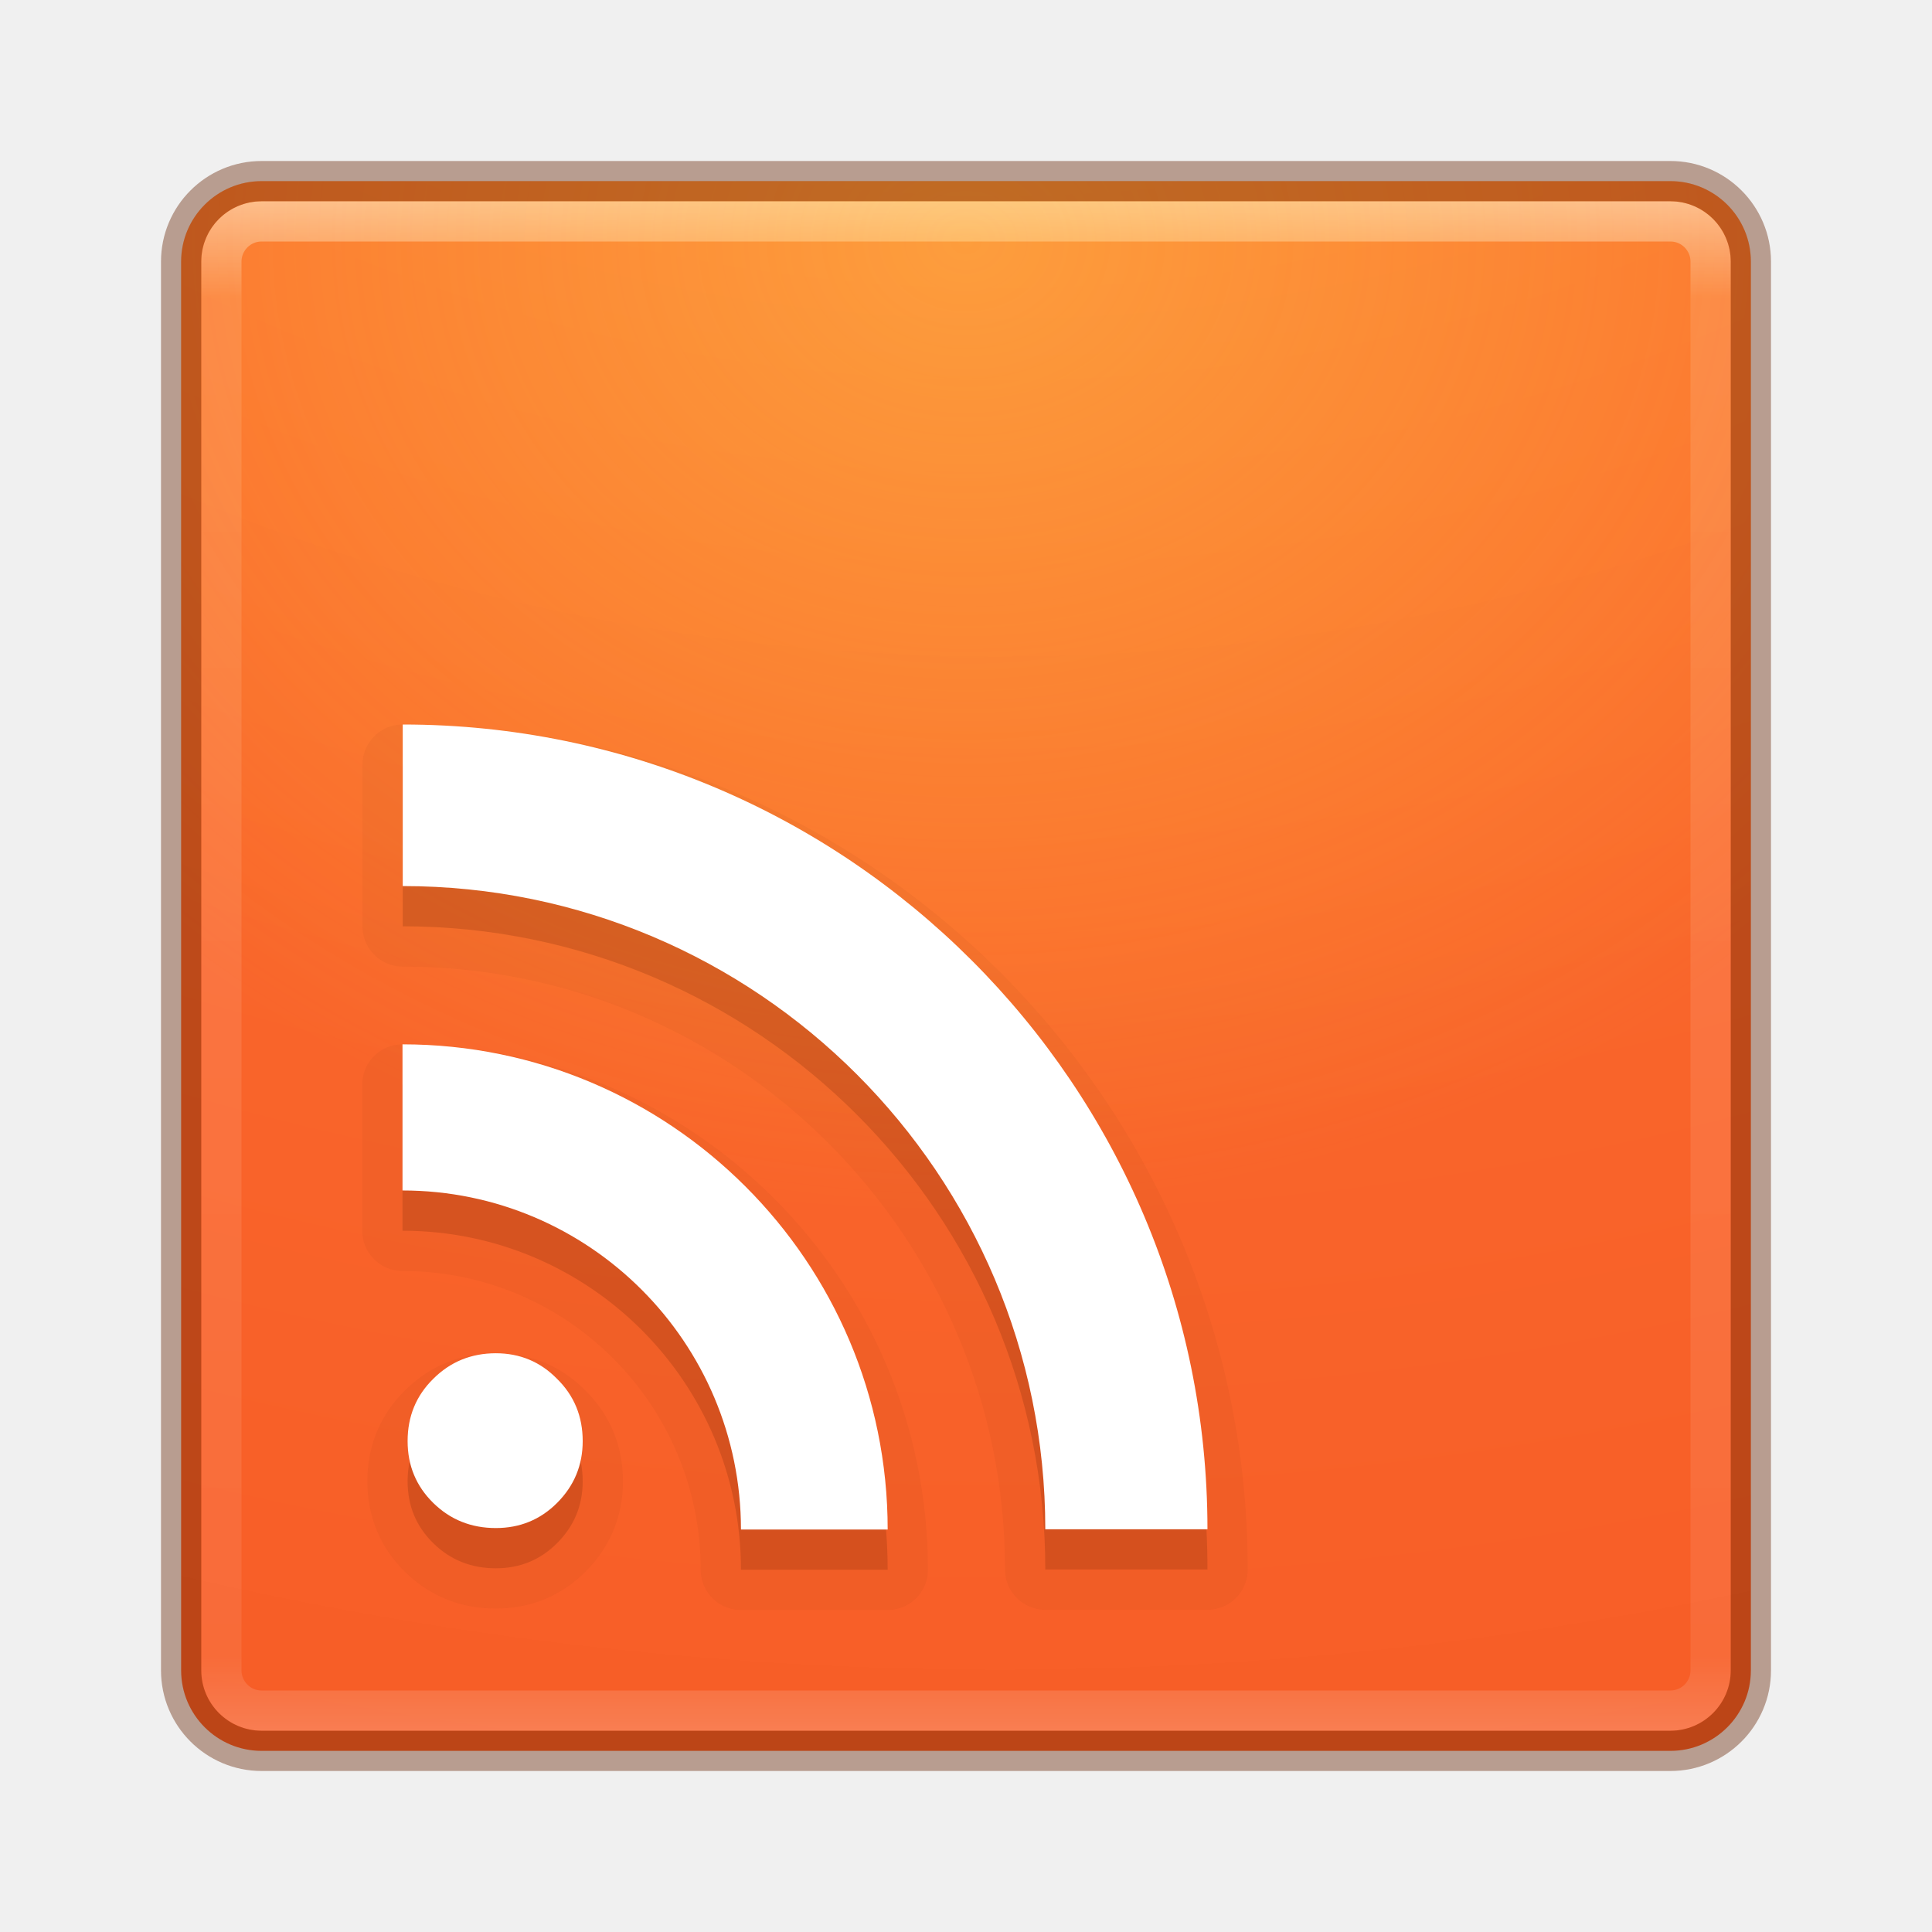
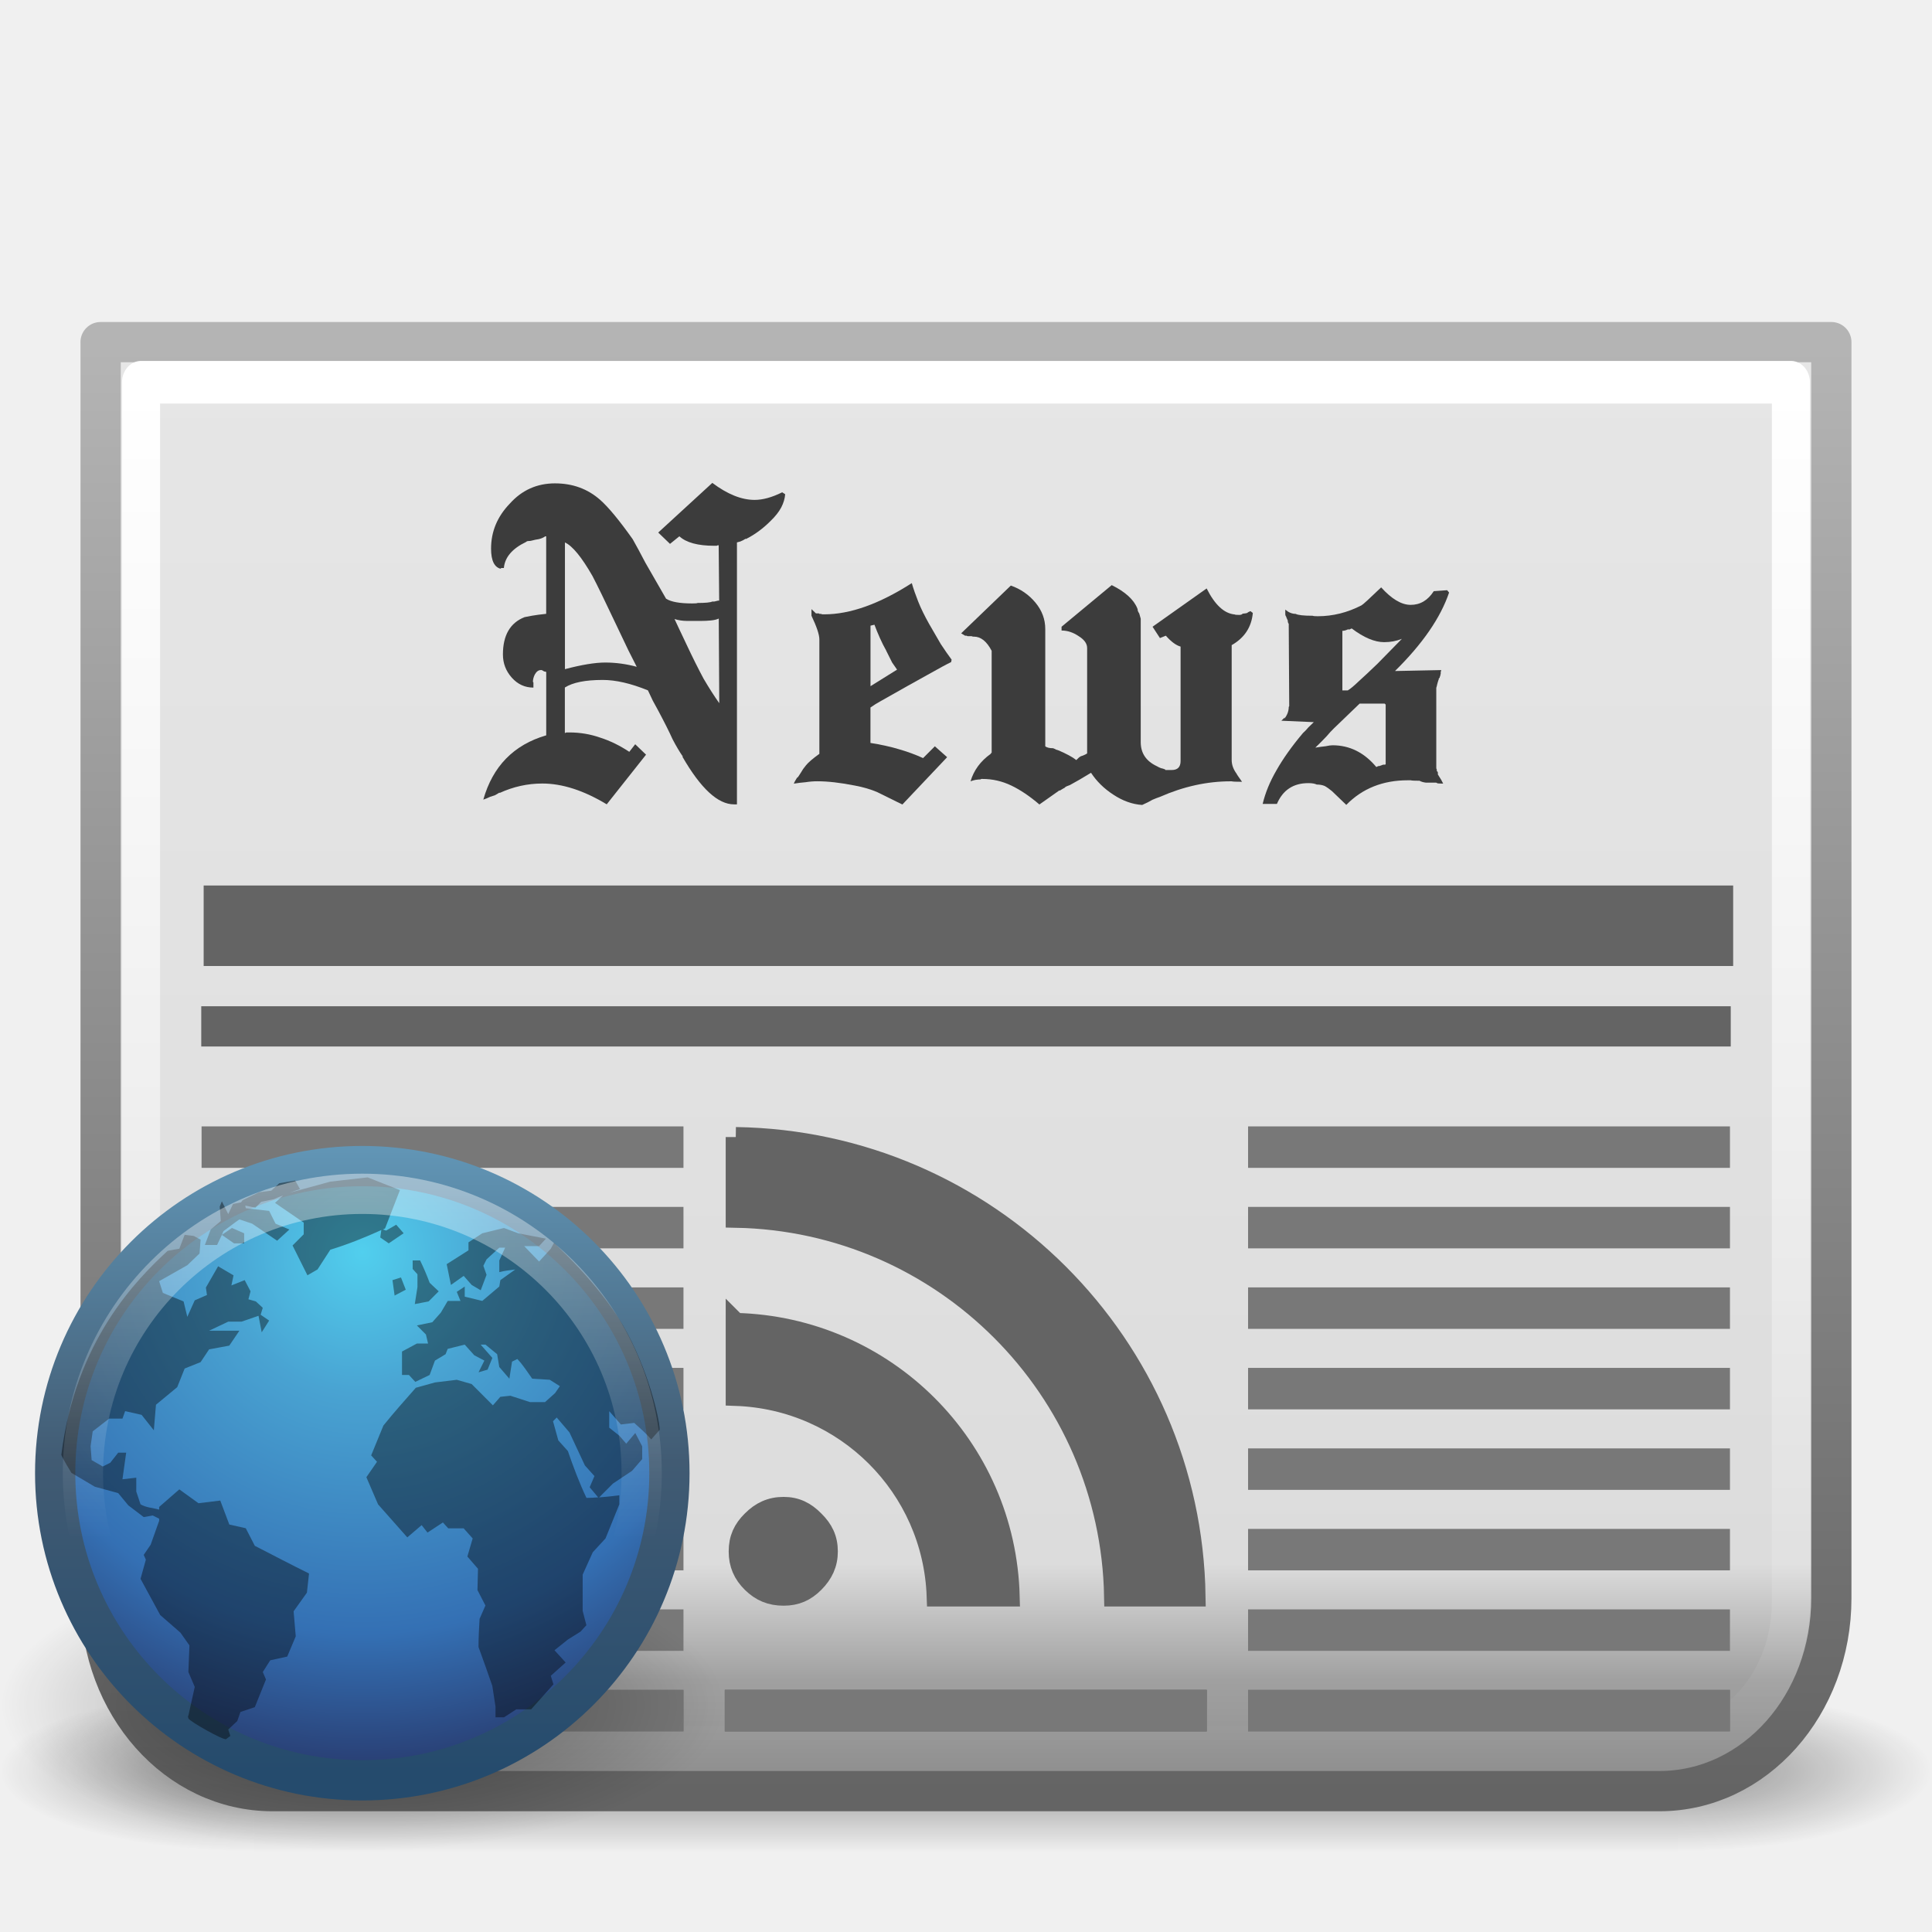
- <svg xmlns="http://www.w3.org/2000/svg" xmlns:xlink="http://www.w3.org/1999/xlink" version="1.1" width="48" height="48" id="svg6649">
-   <defs id="defs6651">
-     <linearGradient x1="167.983" y1="8.508" x2="167.983" y2="54.78" id="linearGradient5414" xlink:href="#linearGradient5803" gradientUnits="userSpaceOnUse" gradientTransform="matrix(0.710907,0,0,0.710907,-91.33499,2.139763)" />
-     <linearGradient id="linearGradient5803">
-       <stop id="stop5805" style="stop-color:#fff5ef;stop-opacity:1" offset="0" />
-       <stop id="stop5807" style="stop-color:#fef8dd;stop-opacity:1" offset="1" />
+ <svg xmlns="http://www.w3.org/2000/svg" xmlns:xlink="http://www.w3.org/1999/xlink" height="48" width="48" version="1.1">
+   <defs>
+     <radialGradient id="c" gradientUnits="userSpaceOnUse" cy="4.625" cx="62.625" gradientTransform="matrix(1 0 0 .34118 0 3.0471)" r="10.625">
+       <stop offset="0" />
+       <stop stop-opacity="0" offset="1" />
+     </radialGradient>
+     <radialGradient id="b" gradientUnits="userSpaceOnUse" cy="-8.726" cx="61.24" gradientTransform="matrix(0 3.5234 -3.5234 0 -6.744 -205.8)" r="9.755">
+       <stop stop-color="#51cfee" offset="0" />
+       <stop stop-color="#49a3d2" offset=".262" />
+       <stop stop-color="#3470b4" offset=".705" />
+       <stop stop-color="#273567" offset="1" />
+     </radialGradient>
+     <linearGradient id="g" y2="2.689" gradientUnits="userSpaceOnUse" x2="20" gradientTransform="matrix(.98001 0 0 .97999 .08994 .87036)" y1="43" x1="20">
+       <stop stop-color="#254b6d" offset="0" />
+       <stop stop-color="#415b73" offset=".5" />
+       <stop stop-color="#6195b5" offset="1" />
    </linearGradient>
-     <linearGradient x1="24" y1="5" x2="24" y2="43" id="linearGradient3058" xlink:href="#linearGradient3924-1" gradientUnits="userSpaceOnUse" gradientTransform="translate(4e-6,1.000006)" />
-     <linearGradient id="linearGradient3924-1">
-       <stop id="stop3926-3" style="stop-color:#ffffff;stop-opacity:1" offset="0" />
-       <stop id="stop3928-91" style="stop-color:#ffffff;stop-opacity:0.235" offset="0.063" />
-       <stop id="stop3930-6" style="stop-color:#ffffff;stop-opacity:0.157" offset="0.951" />
-       <stop id="stop3932-6" style="stop-color:#ffffff;stop-opacity:0.392" offset="1" />
+     <linearGradient id="f" y2="-1.462" gradientUnits="userSpaceOnUse" x2="62.2" gradientTransform="matrix(2.0283 0 0 2.0283 -102.16 31.121)" y1="-12.489" x1="62.2">
+       <stop stop-color="#fff" offset="0" />
+       <stop stop-color="#fff" stop-opacity="0" offset="1" />
    </linearGradient>
-     <radialGradient cx="6.73" cy="9.957" r="12.672" fx="6.2" fy="9.957" id="radialGradient5521-1" xlink:href="#linearGradient4644-104-3-3-6-2-0" gradientUnits="userSpaceOnUse" gradientTransform="matrix(0,9.497552,-11.65996,0,140.9306,-79.16098)" />
-     <linearGradient id="linearGradient2867-449-88-871-390-598-476-591-434-148-57-177-8-3-3-6-4-8-8-8">
-       <stop id="stop3750-1-0-7-6-6-1-3-9" style="stop-color:#ffcd7d;stop-opacity:1" offset="0" />
-       <stop id="stop3752-3-7-4-0-32-8-923-0" style="stop-color:#fc8f36;stop-opacity:1" offset="0.262" />
-       <stop id="stop3754-1-8-5-2-7-6-7-1" style="stop-color:#e23a0e;stop-opacity:1" offset="0.705" />
-       <stop id="stop3756-1-6-2-6-6-1-96-6" style="stop-color:#ac441f;stop-opacity:1" offset="1" />
+     <linearGradient id="i" y2="47.533" gradientUnits="userSpaceOnUse" x2="157.8" y1="20.111" x1="157.8">
+       <stop stop-color="#fff" offset="0" />
+       <stop stop-color="#fff" stop-opacity="0" offset="1" />
    </linearGradient>
-     <radialGradient cx="4.993" cy="43.5" r="2.5" fx="4.993" fy="43.5" id="radialGradient3013" xlink:href="#linearGradient3688-166-749" gradientUnits="userSpaceOnUse" gradientTransform="matrix(2.003784,0,0,1.4,27.98813,-17.4)" />
-     <linearGradient id="linearGradient3688-166-749">
-       <stop id="stop2883" style="stop-color:#181818;stop-opacity:1" offset="0" />
-       <stop id="stop2885" style="stop-color:#181818;stop-opacity:0" offset="1" />
+     <linearGradient id="j" y2="19.244" gradientUnits="userSpaceOnUse" x2="158.91" gradientTransform="matrix(1.1026 0 0 1.2268 117.22 299.07)" y1="48.432" x1="158.91">
+       <stop stop-color="#8c8c8c" offset="0" />
+       <stop stop-color="#969696" offset=".031" />
+       <stop stop-color="#a0a0a0" offset=".074" />
+       <stop stop-color="#dcdcdc" offset=".155" />
+       <stop stop-color="#e1e1e1" offset=".5" />
+       <stop stop-color="#e6e6e6" offset="1" />
    </linearGradient>
-     <radialGradient cx="4.993" cy="43.5" r="2.5" fx="4.993" fy="43.5" id="radialGradient3015" xlink:href="#linearGradient3688-464-309" gradientUnits="userSpaceOnUse" gradientTransform="matrix(2.003784,0,0,1.4,-20.01187,-104.4)" />
-     <linearGradient id="linearGradient3688-464-309">
-       <stop id="stop2889" style="stop-color:#181818;stop-opacity:1" offset="0" />
-       <stop id="stop2891" style="stop-color:#181818;stop-opacity:0" offset="1" />
+     <linearGradient id="h" y2="12.644" gradientUnits="userSpaceOnUse" x2="153.68" gradientTransform="translate(133.43 310.08)" y1="48.531" x1="153.68">
+       <stop stop-color="#646464" offset="0" />
+       <stop stop-color="#b4b4b4" offset="1" />
    </linearGradient>
-     <linearGradient id="linearGradient3702-501-757">
-       <stop id="stop2895" style="stop-color:#181818;stop-opacity:0" offset="0" />
-       <stop id="stop2897" style="stop-color:#181818;stop-opacity:1" offset="0.5" />
-       <stop id="stop2899" style="stop-color:#181818;stop-opacity:0" offset="1" />
+     <radialGradient id="e" xlink:href="#a" gradientUnits="userSpaceOnUse" cy="43.5" cx="4.993" gradientTransform="matrix(2.0038 0 0 1.4 27.988 -17.4)" r="2.5" />
+     <linearGradient id="a">
+       <stop offset="0" />
+       <stop stop-opacity="0" offset="1" />
    </linearGradient>
-     <linearGradient x1="25.058" y1="47.028" x2="25.058" y2="39.999" id="linearGradient6647" xlink:href="#linearGradient3702-501-757" gradientUnits="userSpaceOnUse" />
-     <linearGradient x1="302.857" y1="366.648" x2="302.857" y2="609.505" id="linearGradient4286" xlink:href="#linearGradient5048" gradientUnits="userSpaceOnUse" gradientTransform="matrix(0.06732488,0,0,0.01470022,-0.3411391,37.04015)" />
-     <linearGradient id="linearGradient5048">
-       <stop id="stop5050" style="stop-color:#000000;stop-opacity:0" offset="0" />
-       <stop id="stop5056" style="stop-color:#000000;stop-opacity:1" offset="0.5" />
-       <stop id="stop5052" style="stop-color:#000000;stop-opacity:0" offset="1" />
+     <radialGradient id="d" xlink:href="#a" gradientUnits="userSpaceOnUse" cy="43.5" cx="4.993" gradientTransform="matrix(2.0038 0 0 1.4 -20.012 -104.4)" r="2.5" />
+     <linearGradient id="k" y2="39.999" gradientUnits="userSpaceOnUse" x2="25.058" y1="47.028" x1="25.058">
+       <stop stop-opacity="0" offset="0" />
+       <stop offset=".5" />
+       <stop stop-opacity="0" offset="1" />
    </linearGradient>
-     <radialGradient cx="605.714" cy="486.648" r="117.143" fx="605.714" fy="486.648" id="radialGradient3330" xlink:href="#linearGradient5060" gradientUnits="userSpaceOnUse" gradientTransform="matrix(-0.02303994,0,0,0.01470022,21.62311,37.04018)" />
-     <linearGradient id="linearGradient5060">
-       <stop id="stop5062" style="stop-color:#000000;stop-opacity:1" offset="0" />
-       <stop id="stop5064" style="stop-color:#000000;stop-opacity:0" offset="1" />
-     </linearGradient>
-     <radialGradient cx="605.714" cy="486.648" r="117.143" fx="605.714" fy="486.648" id="radialGradient3327" xlink:href="#linearGradient5060" gradientUnits="userSpaceOnUse" gradientTransform="matrix(0.02303995,0,0,0.01470022,26.36088,37.04018)" />
-     <linearGradient id="linearGradient3038">
-       <stop id="stop3040" style="stop-color:#000000;stop-opacity:1" offset="0" />
-       <stop id="stop3042" style="stop-color:#000000;stop-opacity:0" offset="1" />
-     </linearGradient>
-     <radialGradient cx="7.496" cy="8.45" r="20" fx="7.496" fy="8.45" id="radialGradient4088-6" xlink:href="#linearGradient4644-104-3-3-6-2-0" gradientUnits="userSpaceOnUse" gradientTransform="matrix(1.7435804e-8,2.636604,-2.218692,-4.8576309e-8,42.74753,-18.60593)" />
-     <linearGradient id="linearGradient4644-104-3-3-6-2-0">
-       <stop id="stop5237-6-5-1-7-8" style="stop-color:#ff7a35;stop-opacity:1" offset="0" />
-       <stop id="stop5239-4-6-4-8-5" style="stop-color:#f0431a;stop-opacity:1" offset="1" />
-     </linearGradient>
-     <linearGradient x1="13.991" y1="3.963" x2="13.991" y2="43.294" id="linearGradient4090-3" xlink:href="#linearGradient3895-9-0-3-9" gradientUnits="userSpaceOnUse" gradientTransform="matrix(0.8974359,0,0,1.128205,2.461538,-4.576923)" />
-     <linearGradient id="linearGradient3895-9-0-3-9">
-       <stop id="stop3897-0-5-7-4" style="stop-color:#dc6838;stop-opacity:1" offset="0" />
-       <stop id="stop3899-8-7-06-1" style="stop-color:#ba3d12;stop-opacity:1" offset="1" />
-     </linearGradient>
-     <radialGradient cx="7.496" cy="8.45" r="20" fx="7.496" fy="8.45" id="radialGradient4232" xlink:href="#linearGradient4067-0-2" gradientUnits="userSpaceOnUse" gradientTransform="matrix(0,1.556098,-1.894335,1.7612124e-6,40.00677,-10.02164)" />
-     <linearGradient id="linearGradient4067-0-2">
-       <stop id="stop4069-2-9" style="stop-color:#ffe452;stop-opacity:1" offset="0" />
-       <stop id="stop4071-8-9" style="stop-color:#ffeb41;stop-opacity:0" offset="1" />
-     </linearGradient>
-     <linearGradient x1="24" y1="5.564" x2="24" y2="43" id="linearGradient3988" xlink:href="#linearGradient3977" gradientUnits="userSpaceOnUse" gradientTransform="matrix(0.8918919,0,0,1.135135,2.5946,-4.743231)" />
-     <linearGradient id="linearGradient3977">
-       <stop id="stop3979" style="stop-color:#ffffff;stop-opacity:1" offset="0" />
-       <stop id="stop3981" style="stop-color:#ffffff;stop-opacity:0.235" offset="0.036" />
-       <stop id="stop3983" style="stop-color:#ffffff;stop-opacity:0.157" offset="0.951" />
-       <stop id="stop3985" style="stop-color:#ffffff;stop-opacity:0.392" offset="1" />
-     </linearGradient>
-     <linearGradient xlink:href="#linearGradient3977" id="linearGradient3875" gradientUnits="userSpaceOnUse" gradientTransform="matrix(0.8918919,0,0,1.135135,60.97548,-1.097763)" x1="24" y1="5.564" x2="24" y2="43" />
-     <radialGradient xlink:href="#linearGradient4067-0-2" id="radialGradient3878" gradientUnits="userSpaceOnUse" gradientTransform="matrix(0,1.556098,-1.894335,1.7612124e-6,82.93002,-28.95244)" cx="7.496" cy="8.45" fx="7.496" fy="8.45" r="20" />
-     <radialGradient xlink:href="#linearGradient4644-104-3-3-6-2-0" id="radialGradient3881" gradientUnits="userSpaceOnUse" gradientTransform="matrix(1.7435804e-8,2.636604,-2.218692,-4.8576309e-8,101.1284,-14.96046)" cx="7.496" cy="8.45" fx="7.496" fy="8.45" r="20" />
-     <linearGradient xlink:href="#linearGradient3895-9-0-3-9" id="linearGradient3883" gradientUnits="userSpaceOnUse" gradientTransform="matrix(0.8974359,0,0,1.128205,60.84242,-0.9314546)" x1="13.991" y1="3.963" x2="13.991" y2="43.294" />
-     <radialGradient xlink:href="#linearGradient5060" id="radialGradient3886" gradientUnits="userSpaceOnUse" gradientTransform="matrix(0.02303995,0,0,0.01470022,84.74177,40.68564)" cx="605.714" cy="486.648" fx="605.714" fy="486.648" r="117.143" />
-     <radialGradient xlink:href="#linearGradient5060" id="radialGradient3889" gradientUnits="userSpaceOnUse" gradientTransform="matrix(-0.02303994,0,0,0.01470022,80.00399,40.68564)" cx="605.714" cy="486.648" fx="605.714" fy="486.648" r="117.143" />
-     <linearGradient xlink:href="#linearGradient5048" id="linearGradient3892" gradientUnits="userSpaceOnUse" gradientTransform="matrix(0.06732488,0,0,0.01470022,58.03974,40.68561)" x1="302.857" y1="366.648" x2="302.857" y2="609.505" />
-     <linearGradient xlink:href="#linearGradient5803" id="linearGradient3895" gradientUnits="userSpaceOnUse" gradientTransform="matrix(0.710907,0,0,0.710907,-91.33499,2.139763)" x1="167.983" y1="8.508" x2="167.983" y2="54.78" />
-     <linearGradient xlink:href="#linearGradient3924-1" id="linearGradient3901" gradientUnits="userSpaceOnUse" gradientTransform="translate(4e-6,1.000006)" x1="24" y1="5" x2="24" y2="43" />
-     <radialGradient xlink:href="#linearGradient4644-104-3-3-6-2-0" id="radialGradient3904" gradientUnits="userSpaceOnUse" gradientTransform="matrix(0,9.497552,-11.65996,0,140.9306,-79.16098)" cx="6.73" cy="9.957" fx="6.2" fy="9.957" r="12.672" />
-     <radialGradient xlink:href="#linearGradient4067-0-2" id="radialGradient3926" cx="7" cy="-24" fx="7" fy="-24" r="19.5" gradientUnits="userSpaceOnUse" gradientTransform="matrix(1.230769,0,-2.0512812e-8,1.48718,-1.615385,11.69231)" />
  </defs>
-   <g id="g4215" transform="translate(0,-0.9999948)">
-     <rect width="39" height="39" rx="2" ry="2" x="4.5" y="5.5" id="rect5505-21" style="color:#000000;display:inline;overflow:visible;visibility:visible;fill:url(#radialGradient3904);fill-opacity:1;fill-rule:nonzero;stroke:none;stroke-width:1;marker:none;enable-background:accumulate" />
-     <rect width="37" height="37" rx="1" ry="1" x="5.5" y="6.5" id="rect6741" style="opacity:0.5;fill:none;stroke:url(#linearGradient3901);stroke-width:1;stroke-linecap:round;stroke-linejoin:round;stroke-miterlimit:4;stroke-dasharray:none;stroke-dashoffset:0;stroke-opacity:1" />
-     <rect transform="matrix(0,1,-1,0,0,0)" style="color:#000000;display:inline;overflow:visible;visibility:visible;opacity:0.4;fill:url(#radialGradient3926);fill-opacity:1;fill-rule:nonzero;stroke:none;stroke-width:1;marker:none;enable-background:accumulate" id="rect3920" y="-43.5" x="5.5" ry="2" rx="2" height="39" width="39" />
-     <path d="m 10.127,37.804 c 0,-0.614 0.212,-1.129 0.636,-1.546 0.424,-0.424 0.943,-0.637 1.556,-0.637 0.598,1.6e-5 1.106,0.212 1.522,0.637 0.424,0.417 0.636,0.932 0.636,1.546 0,0.599 -0.212,1.11 -0.636,1.535 -0.416,0.417 -0.924,0.625 -1.522,0.625 -0.613,1.4e-5 -1.132,-0.208 -1.556,-0.625 -0.424,-0.417 -0.636,-0.928 -0.636,-1.535 M 10,27.946 l 0,3.631 c 4.64,0 8.409,3.775 8.409,8.423 l 3.645,0 C 22.054,33.343 16.647,27.946 10,27.946 Z M 10.006,20 l 0,4.014 c 8.811,0 15.964,7.161 15.964,15.98 l 4.029,0 C 30,28.954 21.035,20 10.006,20 Z" id="path3939" style="font-style:normal;font-variant:normal;font-weight:bold;font-stretch:normal;font-size:13.59px;line-height:125%;font-family:'Bitstream Vera Serif';text-align:start;writing-mode:lr-tb;text-anchor:start;opacity:0.05;fill:#642000;fill-opacity:1;stroke:#642000;stroke-width:2;stroke-linejoin:round;stroke-miterlimit:4;stroke-dasharray:none;stroke-opacity:1" />
-     <path style="font-style:normal;font-variant:normal;font-weight:bold;font-stretch:normal;font-size:13.59px;line-height:125%;font-family:'Bitstream Vera Serif';text-align:start;writing-mode:lr-tb;text-anchor:start;opacity:0.2;fill:#642000;fill-opacity:1;stroke:none" id="path3937" d="m 10.127,37.804 c 0,-0.614 0.212,-1.129 0.636,-1.546 0.424,-0.424 0.943,-0.637 1.556,-0.637 0.598,1.6e-5 1.106,0.212 1.522,0.637 0.424,0.417 0.636,0.932 0.636,1.546 0,0.599 -0.212,1.11 -0.636,1.535 -0.416,0.417 -0.924,0.625 -1.522,0.625 -0.613,1.4e-5 -1.132,-0.208 -1.556,-0.625 -0.424,-0.417 -0.636,-0.928 -0.636,-1.535 M 10,27.946 l 0,3.631 c 4.64,0 8.409,3.775 8.409,8.423 l 3.645,0 C 22.054,33.343 16.647,27.946 10,27.946 Z M 10.006,20 l 0,4.014 c 8.811,0 15.964,7.161 15.964,15.98 l 4.029,0 C 30,28.954 21.035,20 10.006,20 Z" />
-     <path d="m 10.127,36.804 c 0,-0.614 0.212,-1.129 0.636,-1.546 0.424,-0.424 0.943,-0.637 1.556,-0.637 0.598,1.6e-5 1.106,0.212 1.522,0.637 0.424,0.417 0.636,0.932 0.636,1.546 0,0.599 -0.212,1.11 -0.636,1.535 -0.416,0.417 -0.924,0.625 -1.522,0.625 -0.613,1.4e-5 -1.132,-0.208 -1.556,-0.625 -0.424,-0.417 -0.636,-0.928 -0.636,-1.535 M 10,26.946 l 0,3.631 c 4.64,0 8.409,3.775 8.409,8.423 l 3.645,0 C 22.054,32.343 16.647,26.946 10,26.946 Z M 10.006,19 l 0,4.014 c 8.811,0 15.964,7.161 15.964,15.98 l 4.029,0 C 30,27.954 21.035,19 10.006,19 Z" id="path4311" style="font-style:normal;font-variant:normal;font-weight:bold;font-stretch:normal;font-size:13.59px;line-height:125%;font-family:'Bitstream Vera Serif';text-align:start;writing-mode:lr-tb;text-anchor:start;fill:#ffffff;fill-opacity:1;stroke:none" />
-     <rect width="39" height="39" rx="2" ry="2" x="4.5" y="5.5" id="rect5505-21-3-2" style="color:#000000;display:inline;overflow:visible;visibility:visible;opacity:0.4;fill:none;stroke:#642000;stroke-width:1;stroke-linecap:round;stroke-linejoin:round;stroke-miterlimit:4;stroke-dasharray:none;stroke-dashoffset:0;stroke-opacity:1;marker:none;enable-background:accumulate" />
+   <g transform="translate(-267.43 -314.08)">
+     <g style="enable-background:new" transform="matrix(1.2 0 0 .44444 262.63 339.19)">
+       <g opacity=".4" transform="matrix(1.0526 0 0 1.2857 -1.2632 -13.429)">
+         <rect height="7" width="5" y="40" x="38" fill="url(#e)" />
+         <rect transform="scale(-1)" height="7" width="5" y="-47" x="-10" fill="url(#d)" />
+         <rect height="7" width="28" y="40" x="10" fill="url(#k)" />
+       </g>
+     </g>
+     <path stroke-linejoin="round" style="color:#000000" d="m269.93 322.58v31.208c0 2.643 1.897 4.792 4.272 4.792h34.455c2.376 0 4.272-2.149 4.272-4.792v-31.208h-43z" stroke="url(#h)" stroke-linecap="round" fill="url(#j)" />
+     <path stroke-linejoin="round" style="color:#000000" d="m139.47 20.125v24.469c0 1.637 1.279 2.938 2.906 2.938h31.25c1.628 0 2.906-1.3 2.906-2.938v-24.469h-37.062z" transform="matrix(1.106 0 0 1.2381 116.68 298.66)" stroke="url(#i)" stroke-linecap="round" stroke-width=".855" fill="none" />
+     <g style="enable-background:new" transform="scale(1.0197 .98071)" fill="#3c3c3c">
+       <path style="" d="m281.32 332.73c-0.248 0.128-0.471 0.192-0.671 0.192-0.319 0-0.663-0.144-1.03-0.431l-1.318 1.258 0.287 0.287 0.228-0.192c0.168 0.16 0.451 0.24 0.85 0.24h0.06l0.024-0.012h0.024l0.012 1.401h-0.024l-0.096 0.024h-0.048c-0.048 0.024-0.168 0.036-0.359 0.036-0.008 0.008-0.052 0.012-0.132 0.012-0.303 0-0.515-0.04-0.635-0.12-0.208-0.375-0.375-0.679-0.503-0.91-0.12-0.24-0.224-0.439-0.311-0.599-0.327-0.479-0.591-0.811-0.791-0.994-0.303-0.279-0.671-0.419-1.102-0.419-0.439 0-0.807 0.172-1.102 0.515-0.303 0.327-0.455 0.707-0.455 1.138 0 0.311 0.084 0.483 0.252 0.515l-0.024-0.024h0.084c0.024-0.272 0.204-0.491 0.539-0.659 0.016-0.016 0.036-0.024 0.06-0.024 0.032 0 0.06-0.004 0.084-0.012 0.056-0.016 0.112-0.028 0.168-0.036 0.064-0.016 0.116-0.04 0.156-0.072h0.024v1.964c-0.144 0.016-0.26 0.032-0.347 0.048-0.088 0.016-0.148 0.028-0.18 0.036-0.351 0.144-0.527 0.459-0.527 0.946 0 0.224 0.072 0.419 0.216 0.587 0.144 0.168 0.319 0.252 0.527 0.252v-0.084-0.048l-0.012-0.012c0-0.064 0.016-0.128 0.048-0.192 0.04-0.072 0.088-0.108 0.144-0.108h0.024c0.024 0.016 0.044 0.028 0.06 0.036 0.016 0 0.032 0.004 0.048 0.012v1.605c-0.791 0.24-1.302 0.783-1.533 1.629 0.048-0.016 0.104-0.04 0.168-0.072 0.072-0.024 0.108-0.036 0.108-0.036 0.032-0.016 0.072-0.04 0.12-0.072v0.012c0.335-0.16 0.683-0.24 1.042-0.24 0.487 0 1.01 0.176 1.569 0.527l0.958-1.258-0.264-0.264-0.144 0.192c-0.232-0.16-0.467-0.279-0.707-0.359-0.24-0.088-0.491-0.132-0.755-0.132h-0.072l-0.024 0.012h-0.012v-1.15c0.192-0.128 0.499-0.192 0.922-0.192 0.319 0 0.687 0.088 1.102 0.264 0.04 0.088 0.08 0.176 0.12 0.264 0.04 0.08 0.08 0.156 0.12 0.228 0.16 0.311 0.28 0.559 0.359 0.743 0.088 0.176 0.172 0.323 0.252 0.443h-0.012c0.447 0.807 0.866 1.21 1.258 1.21h0.072v-6.636c0.024-0.008 0.052-0.016 0.084-0.024 0.04-0.016 0.084-0.04 0.132-0.072v0.012c0.216-0.112 0.415-0.264 0.599-0.455 0.12-0.12 0.208-0.236 0.264-0.347 0.056-0.112 0.088-0.224 0.096-0.335l-0.072-0.048m-4.312 4.312c-0.248 0-0.575 0.056-0.982 0.168v-3.21c0.184 0.088 0.407 0.371 0.671 0.85 0.128 0.256 0.307 0.639 0.539 1.15 0.136 0.295 0.248 0.539 0.335 0.731 0.088 0.184 0.156 0.323 0.204 0.419-0.256-0.072-0.511-0.108-0.767-0.108m1.976-0.467c-0.072-0.16-0.132-0.291-0.18-0.395-0.048-0.104-0.084-0.184-0.108-0.24 0.096 0.032 0.2 0.048 0.311 0.048h0.323c0.096 0 0.18-0.004 0.252-0.012 0.08-0.008 0.144-0.024 0.192-0.048l0.012 2.144c-0.12-0.176-0.248-0.383-0.383-0.623-0.128-0.248-0.268-0.539-0.419-0.874" />
+       <path style="" d="m285.45 336.97c-0.08-0.112-0.168-0.244-0.264-0.395-0.088-0.16-0.184-0.331-0.287-0.515-0.112-0.208-0.2-0.395-0.264-0.563-0.064-0.168-0.116-0.323-0.156-0.467-0.791 0.527-1.501 0.791-2.132 0.791h-0.048l-0.036-0.012h-0.036l-0.012-0.012h-0.072l-0.108-0.108v0.168c0.128 0.28 0.192 0.479 0.192 0.599v2.899c-0.16 0.12-0.268 0.216-0.323 0.287-0.008 0.008-0.032 0.04-0.072 0.096-0.032 0.056-0.076 0.128-0.132 0.216v-0.012c-0.016 0.016-0.032 0.04-0.048 0.072-0.016 0.024-0.032 0.056-0.048 0.096 0.096-0.016 0.192-0.028 0.287-0.036 0.096-0.016 0.192-0.024 0.287-0.024 0.256 0 0.559 0.036 0.91 0.108 0.208 0.04 0.391 0.096 0.551 0.168 0.16 0.08 0.323 0.164 0.491 0.252l0.12 0.06 1.09-1.198-0.299-0.276-0.287 0.299c-0.184-0.088-0.383-0.164-0.599-0.228-0.208-0.064-0.435-0.116-0.683-0.156v-0.898c0.088-0.064 0.168-0.116 0.24-0.156 0.487-0.287 0.87-0.511 1.15-0.671 0.287-0.168 0.479-0.276 0.575-0.323l0.012-0.06m-1.593-0.228c0.056 0.12 0.104 0.22 0.144 0.299 0.048 0.072 0.088 0.132 0.12 0.18l-0.647 0.419v-1.533l0.096-0.024c0.04 0.112 0.084 0.224 0.132 0.335 0.048 0.112 0.1 0.22 0.156 0.323" />
+       <path style="" d="m292.73 335.74c-0.04 0.016-0.068 0.032-0.084 0.048-0.032 0.008-0.056 0.012-0.072 0.012-0.016 0-0.032 0.004-0.048 0.012v0.012h-0.012c-0.016 0.008-0.032 0.012-0.048 0.012-0.072 0-0.112-0.004-0.12-0.012-0.256-0.024-0.483-0.244-0.683-0.659l-1.318 0.97 0.18 0.287 0.144-0.06c0.128 0.152 0.248 0.244 0.359 0.276v2.899c-0 0.152-0.072 0.228-0.216 0.228h-0.132-0.024v-0.012c-0.032-0.016-0.068-0.028-0.108-0.036-0.04-0.016-0.072-0.032-0.096-0.048-0.264-0.128-0.395-0.331-0.395-0.611v-3.126c-0.016-0.064-0.028-0.108-0.036-0.132-0.016-0.024-0.028-0.048-0.036-0.072-0-0.024-0.004-0.044-0.012-0.06-0.088-0.224-0.295-0.419-0.623-0.587l-1.222 1.054v0.096c0.144 0 0.283 0.048 0.419 0.144 0.136 0.088 0.204 0.188 0.204 0.299v2.671c-0.048 0.032-0.1 0.056-0.156 0.072-0.008 0.008-0.02 0.016-0.036 0.024l-0.024 0.024-0.048 0.048c-0.048-0.04-0.108-0.08-0.18-0.12-0.072-0.04-0.152-0.08-0.24-0.12-0.04-0.016-0.064-0.024-0.072-0.024-0.008-0.008-0.032-0.02-0.072-0.036-0.088 0-0.152-0.016-0.192-0.048v-2.971c0-0.248-0.08-0.471-0.24-0.671-0.16-0.2-0.359-0.343-0.599-0.431l-1.21 1.21 0.096 0.06h0.036l0.024 0.012h0.096l0.036 0.012h0.024c0.168 0 0.311 0.12 0.431 0.359v2.587h-0.012l-0.012 0.024c-0.248 0.184-0.411 0.415-0.491 0.695 0.04-0.016 0.08-0.028 0.12-0.036 0.048-0.008 0.088-0.012 0.12-0.012l0.024-0.012h0.024c0.248 0 0.483 0.056 0.707 0.168s0.451 0.272 0.683 0.479c0.12-0.088 0.224-0.164 0.311-0.228 0.088-0.064 0.148-0.108 0.18-0.132v0.012c0.048-0.032 0.08-0.052 0.096-0.06l0.024-0.012 0.024-0.024c0.008-0.008 0.044-0.024 0.108-0.048 0.144-0.08 0.315-0.184 0.515-0.311 0.136 0.216 0.315 0.399 0.539 0.551 0.232 0.16 0.467 0.248 0.707 0.264 0.104-0.048 0.188-0.092 0.252-0.132 0.072-0.032 0.132-0.056 0.18-0.072 0.575-0.264 1.15-0.395 1.725-0.395h0.024c0.024 0.008 0.108 0.012 0.252 0.012-0.088-0.128-0.132-0.196-0.132-0.204-0.08-0.112-0.12-0.228-0.12-0.347v-2.911c0.311-0.184 0.483-0.455 0.515-0.815l-0.06-0.048" />
+       <path style="" d="m297.52 335.21-0.323 0.024c-0.144 0.232-0.331 0.347-0.563 0.347-0.224 0-0.463-0.148-0.719-0.443-0.287 0.287-0.447 0.439-0.479 0.455-0.343 0.184-0.699 0.276-1.066 0.276-0.072 0-0.112-0.004-0.12-0.012-0.224 0-0.363-0.016-0.419-0.048-0.088 0-0.172-0.036-0.252-0.108v0.108c0 0.032 0.008 0.056 0.024 0.072v0.012l0.036 0.084c0 0.032 0.004 0.052 0.012 0.06v-0.012 0.024c0.008 0 0.012 0.004 0.012 0.012l0.012 2.084-0.012 0.024c0 0.104-0.036 0.204-0.108 0.299l0.012-0.036-0.084 0.084 0.791 0.036-0.132 0.132c-0.032 0.04-0.06 0.072-0.084 0.096l-0.048 0.048c-0.272 0.335-0.487 0.651-0.647 0.946-0.16 0.287-0.272 0.571-0.335 0.85h0.347c0.144-0.351 0.399-0.527 0.767-0.527 0.088 0 0.156 0.012 0.204 0.036 0.072 0 0.136 0.012 0.192 0.036 0.056 0.032 0.116 0.076 0.18 0.132l0.347 0.347c0.391-0.415 0.89-0.623 1.497-0.623h0.072c0.024 0.008 0.096 0.012 0.216 0.012 0.04 0.024 0.092 0.04 0.156 0.048h0.24c0.016 0 0.028 0.004 0.036 0.012h-0.012c0.016 0.008 0.068 0.012 0.156 0.012l-0.048-0.096c-0.024-0.04-0.048-0.08-0.072-0.12-0.024-0.04-0.028-0.052-0.012-0.036l0.012 0.024c-0.008-0.04-0.012-0.06-0.012-0.06-0-0.008-0.004-0.016-0.012-0.024v0.012l-0.012-0.024v-0.036c-0.008-0.008-0.012-0.02-0.012-0.036v-2.036c0 0.008 0.004-0.004 0.012-0.036 0.008-0.04 0.016-0.072 0.024-0.096v0.012c-0-0.008-0-0.016 0-0.024 0.008-0.008 0.012-0.02 0.012-0.036l0.012-0.024v-0.024l0.024-0.024v-0.024l0.012-0.012c0-0.024 0.004-0.044 0.012-0.06-0-0.008-0-0.024 0-0.048 0.008-0.024 0.012-0.04 0.012-0.048l-1.126 0.024c0.671-0.687 1.11-1.35 1.318-1.988l-0.048-0.06m-1.509 4.42h-0.048c-0.04 0.016-0.072 0.028-0.096 0.036h-0.024l-0.048 0.024c-0.295-0.367-0.651-0.551-1.066-0.551-0.04 0-0.096 0.008-0.168 0.024-0.072 0.008-0.156 0.02-0.252 0.036 0.104-0.104 0.192-0.196 0.264-0.276 0.072-0.088 0.136-0.16 0.192-0.216l0.623-0.623h0.611l0.024 0.024v1.509l-0.012 0.012m-0.192-2.551c-0.184 0.184-0.335 0.331-0.455 0.443-0.112 0.112-0.2 0.188-0.264 0.228h-0.132v-1.509c0.04 0 0.084-0.012 0.132-0.036h0.048c0.008-0.008 0.024-0.016 0.048-0.024 0.295 0.232 0.559 0.347 0.791 0.347 0.152 0 0.295-0.028 0.431-0.084-0.128 0.136-0.327 0.347-0.599 0.635" />
+     </g>
+     <path style="enable-background:new" d="m272.99 336.58v1h37v-1z" stroke="#646464" stroke-width="1px" fill="#505050" />
+     <path style="enable-background:new" d="m272.93 339.58h37" stroke="#646464" stroke-linecap="square" stroke-width="1px" fill="none" />
+     <g style="enable-background:new" transform="matrix(.94345 0 0 1 144.67 310.08)" stroke="#787878" stroke-linecap="square" stroke-width="1.03px" fill="none">
+       <path d="m163.5 32.5h11.66" />
+       <path d="m163.5 34.5h11.66" />
+       <path d="m163.5 36.5h11.66" />
+       <path d="m163.5 38.5h11.66" />
+       <path d="m163.5 40.5h11.66" />
+       <path d="m163.5 42.5h11.66" />
+       <path d="m163.5 44.5h11.66" />
+       <path d="m163.5 46.5h11.66" />
+       <path d="m163.5 46.5h11.66" />
+     </g>
+     <g style="enable-background:new" transform="matrix(.94345 0 0 1 118.67 310.08)" stroke="#787878" stroke-linecap="square" stroke-width="1.03px" fill="none">
+       <path d="m163.5 32.5h11.66" />
+       <path d="m163.5 34.5h11.66" />
+       <path d="m163.5 36.5h11.66" />
+       <path d="m163.5 38.5h11.66" />
+       <path d="m163.5 40.5h11.66" />
+       <path d="m163.5 42.5h11.66" />
+       <path d="m163.5 44.5h11.66" />
+       <path d="m163.5 46.5h11.66" />
+       <path d="m163.5 46.5h11.66" />
+     </g>
+     <g style="enable-background:new" transform="matrix(.94345 0 0 1 131.67 310.08)" stroke="#787878" stroke-linecap="square" stroke-width="1.03px" fill="none">
+       <path d="m163.5 46.5h11.66" />
+       <path d="m163.5 46.5h11.66" />
+     </g>
+     <path d="m285.71 342.33v2.003c5.147 0.096 9.306 4.258 9.401 9.41h2.021c-0.096-6.267-5.161-11.317-11.422-11.412zm0 4.618v1.811c2.717 0.095 4.898 2.265 4.993 4.984h1.811c-0.095-3.722-3.085-6.699-6.803-6.794zm1.189 4.572c-0.319 0-0.566 0.117-0.786 0.338-0.221 0.217-0.329 0.449-0.329 0.768 0 0.314 0.109 0.561 0.329 0.777 0.22 0.216 0.465 0.32 0.786 0.32 0.311 0 0.543-0.104 0.759-0.32 0.221-0.222 0.338-0.468 0.338-0.777-0-0.319-0.117-0.551-0.338-0.768-0.217-0.221-0.45-0.338-0.759-0.338z" stroke="#646464" stroke-width="0.5" fill="#646464" />
+     <g style="enable-background:new" transform="matrix(.3913 0 0 .3913 267.04 341.29)">
+       <path opacity=".4" d="m73.25 4.625a10.625 3.625 0 1 1 -21.25 0 10.625 3.625 0 1 1 21.25 0z" fill-rule="evenodd" transform="matrix(2.1647 0 0 2.5637 -111.56 26.85)" fill="url(#c)" />
+       <path d="m43.5 23.999c0 10.77-8.731 19.501-19.5 19.501s-19.5-8.731-19.5-19.501c0-10.769 8.731-19.499 19.5-19.499s19.5 8.73 19.5 19.499z" stroke="url(#g)" stroke-width="2.556" fill="url(#b)" />
+       <path opacity=".4" d="m24.33 5.218-2.362 0.27-2.599 0.71c0.221-0.078 0.446-0.162 0.675-0.237l-0.304-0.541-1.012 0.169-0.507 0.473-0.776 0.101-0.709 0.338-0.337 0.169-0.101 0.135-0.507 0.101-0.303 0.642-0.405-0.811-0.135 0.338 0.068 0.913-0.641 0.541-0.371 0.98h0.776l0.304-0.642 0.101-0.237c0.341-0.242 0.665-0.511 1.012-0.744l0.81 0.27c0.527 0.359 1.058 0.723 1.586 1.082l0.777-0.71-0.878-0.372-0.405-0.811-1.485-0.169-0.033-0.169 0.641 0.135 0.371-0.372 0.81-0.169c0.192-0.093 0.38-0.161 0.574-0.237l-0.506 0.473 1.822 1.251v0.744l-0.709 0.71 0.945 1.893 0.641-0.372 0.81-1.251c1.139-0.353 2.165-0.763 3.24-1.251l-0.068 0.473 0.54 0.372 0.945-0.642-0.472-0.541-0.641 0.372-0.202-0.068c0.047-0.021 0.088-0.046 0.135-0.068l0.944-2.434-2.058-0.811zm-9.247 3.651 0.776 0.541h0.641v-0.642l-0.776-0.338-0.641 0.439zm17.92-0.44-1.384 0.338-0.877 0.575v0.507l-1.384 0.879 0.27 1.319 0.81-0.575 0.506 0.575 0.574 0.338 0.371-0.98-0.202-0.575 0.202-0.406 0.81-0.744h0.371l-0.371 0.811v0.744c0.334-0.091 0.671-0.126 1.012-0.169l-0.945 0.676-0.068 0.406-1.08 0.913-1.114-0.27v-0.642l-0.506 0.338 0.236 0.575h-0.81l-0.439 0.744-0.54 0.609-0.979 0.203 0.574 0.575 0.135 0.575h-0.709l-0.945 0.507v1.488h0.439l0.405 0.439 0.911-0.439 0.337-0.913 0.675-0.406 0.135-0.338 1.08-0.27 0.607 0.676 0.641 0.338-0.371 0.744 0.574-0.169 0.304-0.744-0.742-0.845h0.304l0.742 0.609 0.135 0.811 0.641 0.744 0.169-1.082 0.337-0.169c0.359 0.374 0.642 0.83 0.945 1.251l1.114 0.068 0.641 0.406-0.304 0.439-0.641 0.575h-0.945l-1.249-0.406-0.641 0.068-0.472 0.541-1.35-1.352-0.945-0.27-1.384 0.169-1.215 0.338c-0.693 0.787-1.403 1.583-2.059 2.4l-0.776 1.893 0.371 0.406-0.675 0.98 0.742 1.724c0.618 0.7 1.239 1.395 1.856 2.096l0.911-0.778 0.371 0.473 0.979-0.642 0.337 0.372h0.979l0.574 0.642-0.337 1.149 0.675 0.778-0.034 1.352 0.506 0.98-0.371 0.845c-0.036 0.606-0.068 1.185-0.068 1.792 0.298 0.821 0.596 1.641 0.877 2.468l0.202 1.319v0.676h0.54l0.776-0.507h0.945l1.417-1.589-0.169-0.541 0.945-0.845-0.709-0.778 0.844-0.676 0.81-0.507 0.371-0.406-0.236-0.913c0-0.768 0-1.53 0-2.299l0.641-1.42 0.81-0.879 0.877-2.164v-0.575c-0.437 0.055-0.855 0.105-1.282 0.135l0.877-0.879 1.215-0.811 0.641-0.744v-0.811c-0.146-0.274-0.293-0.57-0.439-0.844l-0.574 0.676-0.439-0.507-0.641-0.507v-1.048l0.742 0.845 0.844-0.101c0.381 0.346 0.746 0.654 1.08 1.048l0.54-0.609c0-0.655-0.737-3.889-2.329-6.626-1.592-2.736-4.387-5.24-4.387-5.24l-0.202 0.372-0.742 0.811-0.945-0.98h0.945l0.438-0.474-1.755-0.338-0.911-0.338zm-20.283 0.439-0.337 0.879s-0.591 0.098-0.742 0.135c-1.936 1.787-5.841 5.664-6.75 12.948 0.036 0.169 0.641 1.149 0.641 1.149l1.485 0.879 1.485 0.406 0.641 0.778 0.979 0.744 0.574-0.101 0.405 0.203v0.135l-0.54 1.521-0.439 0.642 0.135 0.304-0.337 1.217 1.249 2.299 1.282 1.116 0.574 0.811-0.068 1.69 0.405 0.947-0.405 1.826s-0.054-0.015 0 0.169c0.055 0.184 2.256 1.423 2.396 1.319 0.14-0.106 0.27-0.203 0.27-0.203l-0.135-0.406 0.574-0.541 0.202-0.575 0.911-0.304 0.709-1.758-0.202-0.473 0.472-0.744 1.08-0.237 0.54-1.285-0.135-1.589 0.844-1.183 0.135-1.217c-1.158-0.575-2.293-1.166-3.442-1.758l-0.574-1.116-1.046-0.237-0.574-1.521-1.384 0.169-1.215-0.879-1.282 1.116v0.169c-0.385-0.11-0.84-0.127-1.182-0.337l-0.27-0.811v-0.879l-0.877 0.101c0.071-0.56 0.165-1.131 0.236-1.69h-0.506l-0.506 0.642-0.472 0.237-0.709-0.406-0.067-0.879 0.135-0.947 1.046-0.811h0.844l0.169-0.473 1.046 0.237 0.776 0.98 0.135-1.623 1.35-1.116 0.472-1.183 1.012-0.406 0.54-0.811 1.282-0.237 0.641-0.947h-1.924l1.215-0.575h0.844l1.08-0.372 0.202 1.048 0.472-0.744-0.54-0.372 0.135-0.439-0.439-0.406-0.472-0.135 0.135-0.507-0.371-0.71-0.844 0.338 0.135-0.642-0.979-0.575-0.776 1.352 0.068 0.473-0.776 0.338-0.472 1.048-0.236-0.98-1.316-0.541-0.236-0.744 1.789-1.014 0.776-0.744 0.068-0.879-0.439-0.237-0.574-0.068zm14.478 1.623v0.541l0.304 0.338v0.811l-0.169 1.082 0.877-0.169 0.641-0.642-0.574-0.541c-0.186-0.496-0.375-0.944-0.607-1.42h-0.472zm-0.742 1.082-0.54 0.169 0.135 0.98 0.709-0.372-0.304-0.778zm9.888 8.891 0.81 0.947 0.979 2.096 0.607 0.676-0.304 0.71 0.54 0.642c-0.248 0.016-0.488 0.034-0.742 0.034-0.463-0.974-0.829-1.956-1.181-2.975l-0.607-0.676-0.337-1.217 0.236-0.237z" />
+       <path opacity=".4" d="m41.739 23.999c0 9.797-7.942 17.739-17.738 17.739-9.797 0-17.739-7.942-17.739-17.739 0-9.797 7.942-17.738 17.739-17.738 9.796 0 17.738 7.941 17.738 17.738z" stroke="url(#f)" stroke-width="2.556" fill="none" />
+     </g>
+     <g style="enable-background:new" transform="matrix(.94345 0 0 1 131.67 310.08)" stroke="#787878" stroke-linecap="square" stroke-width="1.03px" fill="none">
+       <path d="m163.5 46.5h11.66" />
+       <path d="m163.5 46.5h11.66" />
+     </g>
  </g>
</svg>
